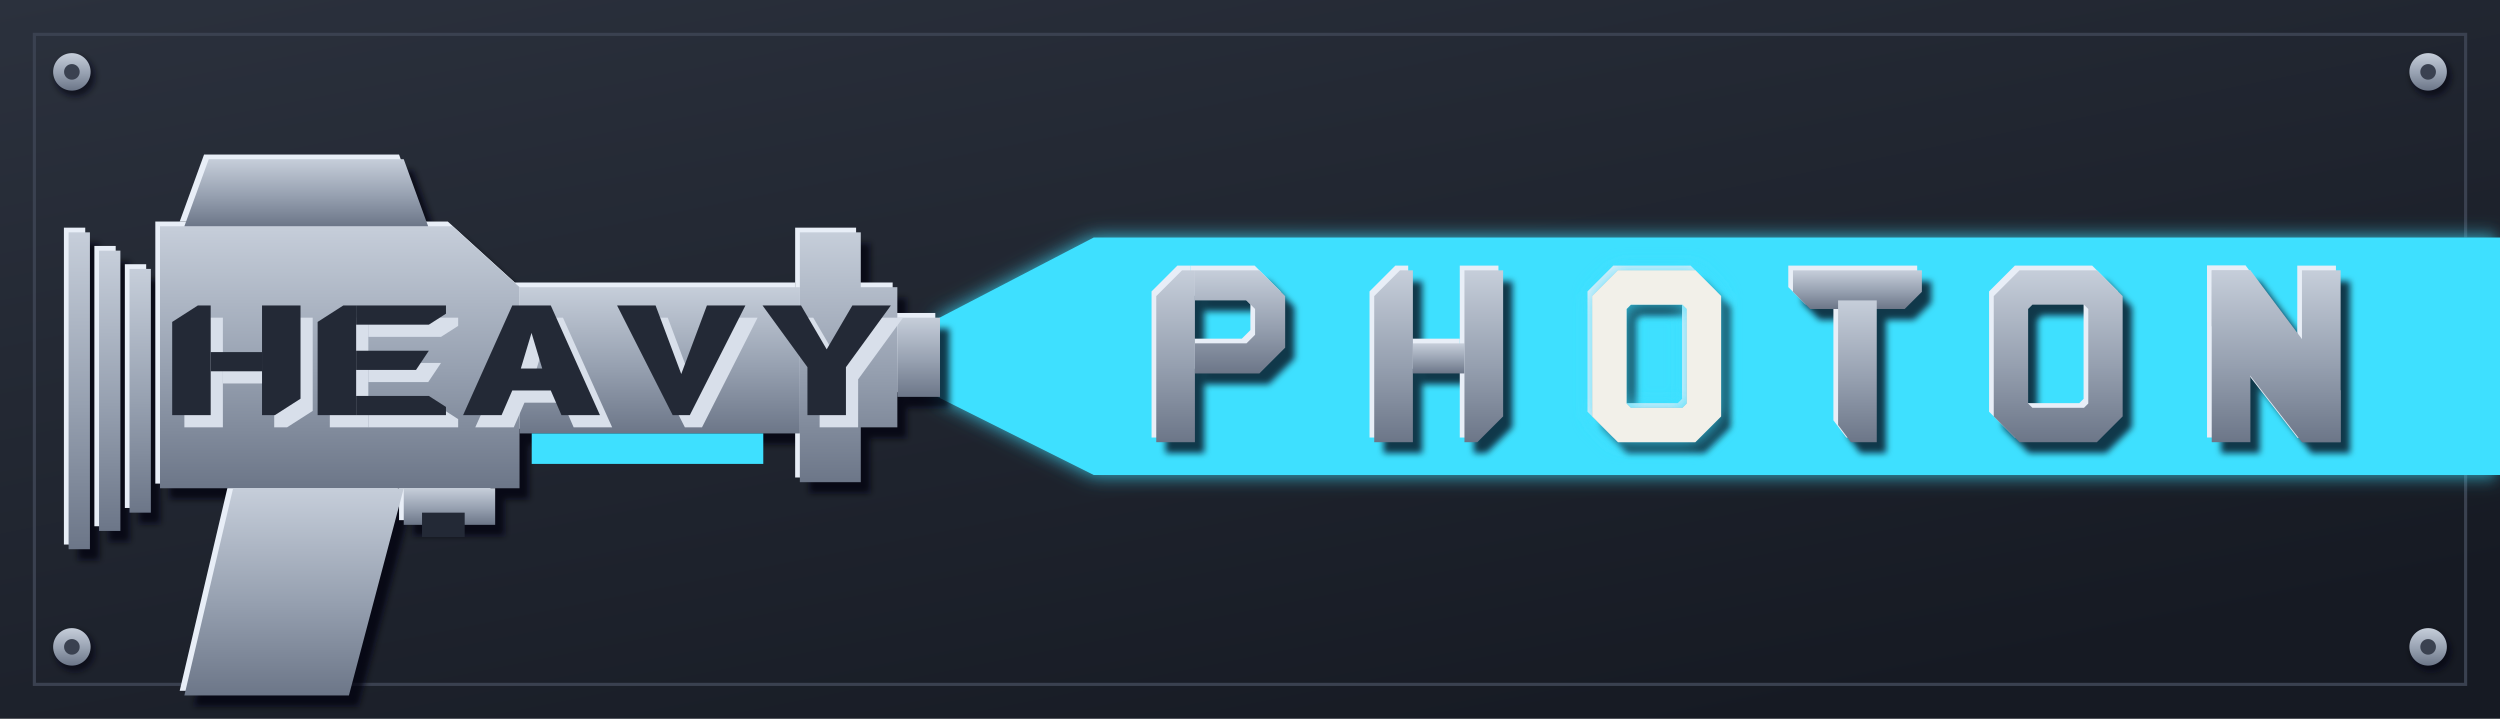
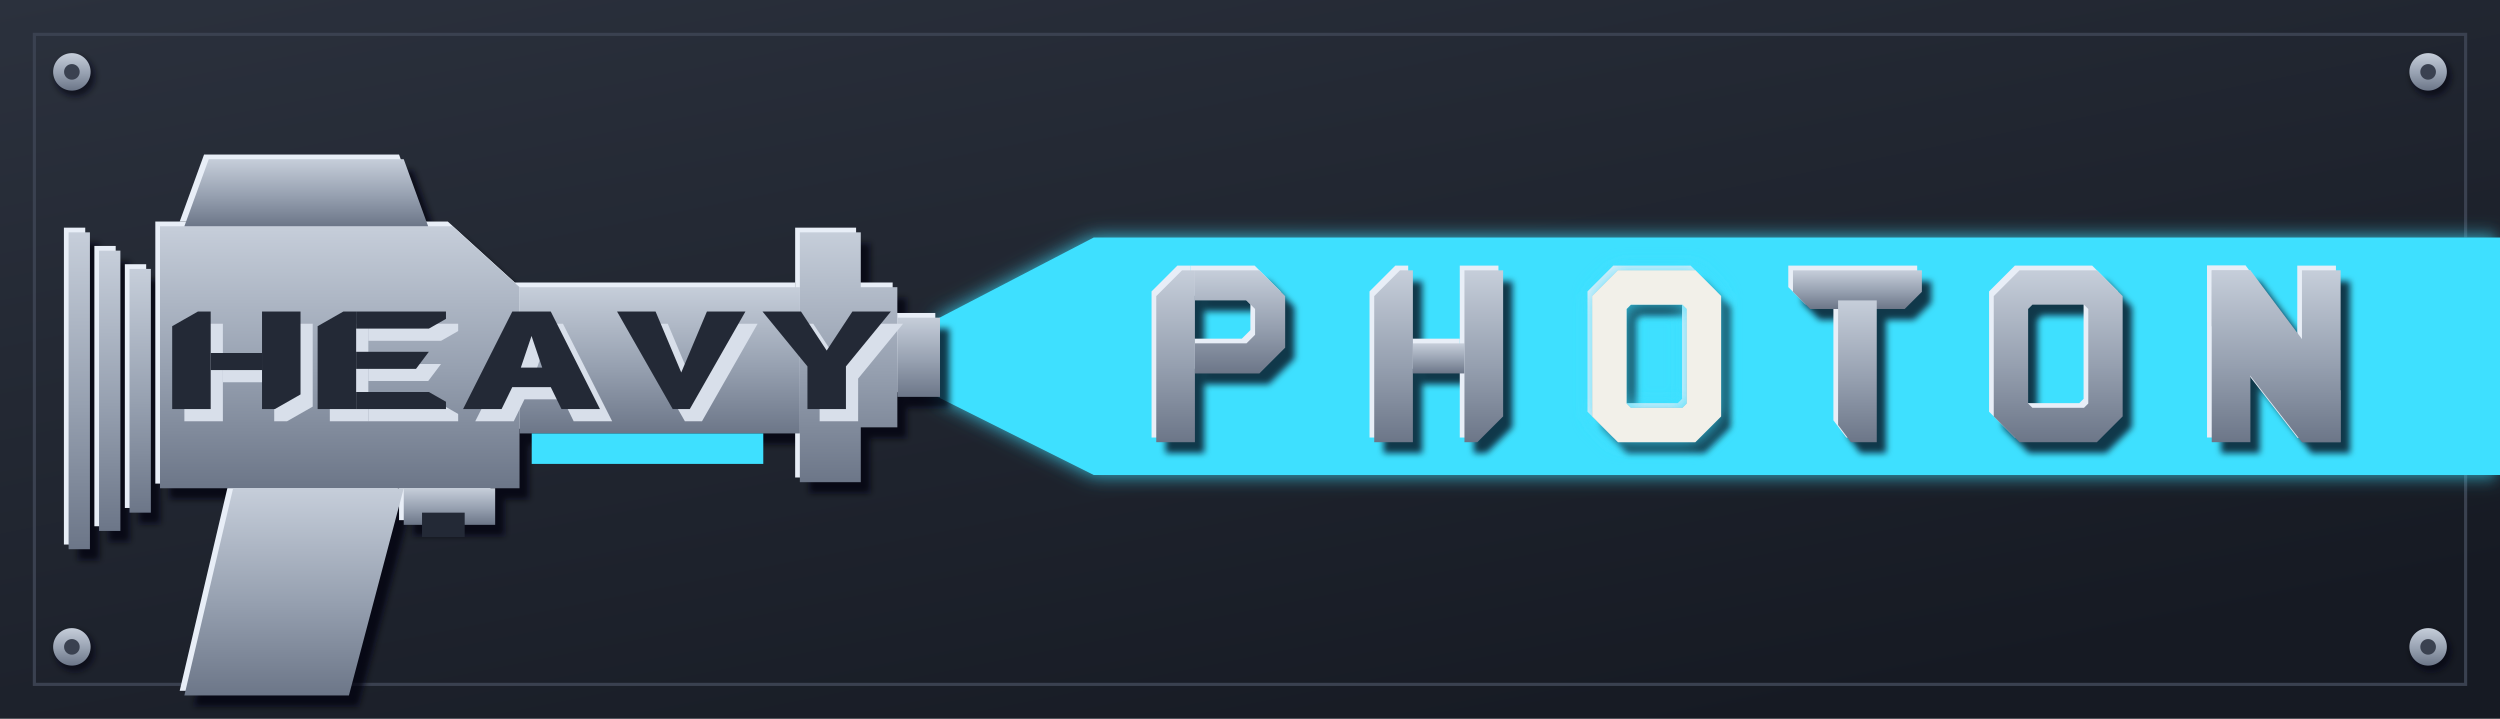
<svg xmlns="http://www.w3.org/2000/svg" viewBox="0 0 1600 460" width="1600" height="460">
  <defs>
    <linearGradient id="plate2" x1="0" y1="0" x2="0.7" y2="1">
      <stop offset="0" stop-color="#2B313D" />
      <stop offset="1" stop-color="#161A23" />
    </linearGradient>
    <linearGradient id="steel2" x1="0" y1="0" x2="0" y2="1">
      <stop offset="0" stop-color="#C6CEDA" />
      <stop offset="0.55" stop-color="#96A0B0" />
      <stop offset="1" stop-color="#6C7688" />
    </linearGradient>
    <filter id="soften2" x="-20%" y="-20%" width="140%" height="140%">
      <feGaussianBlur stdDeviation="2.2" />
    </filter>
    <filter id="glow2" x="-60%" y="-60%" width="220%" height="220%">
      <feGaussianBlur stdDeviation="6" />
    </filter>
  </defs>
  <rect width="1600" height="460" fill="url(#plate2)" />
  <path d="M1578,152 L1578,22 L22,22 L22,438 L1578,438 L1578,304" fill="none" stroke="#3A4150" stroke-width="2" />
  <circle cx="48" cy="49" r="13" fill="#04060A" opacity="0.6" filter="url(#soften2)" />
  <circle cx="46" cy="46" r="12" fill="url(#steel2)" />
  <circle cx="46" cy="46" r="5" fill="#3A4150" />
  <circle cx="1556" cy="49" r="13" fill="#04060A" opacity="0.6" filter="url(#soften2)" />
  <circle cx="1554" cy="46" r="12" fill="url(#steel2)" />
  <circle cx="1554" cy="46" r="5" fill="#3A4150" />
  <circle cx="48" cy="417" r="13" fill="#04060A" opacity="0.6" filter="url(#soften2)" />
  <circle cx="46" cy="414" r="12" fill="url(#steel2)" />
  <circle cx="46" cy="414" r="5" fill="#3A4150" />
  <circle cx="1556" cy="417" r="13" fill="#04060A" opacity="0.6" filter="url(#soften2)" />
  <circle cx="1554" cy="414" r="12" fill="url(#steel2)" />
  <circle cx="1554" cy="414" r="5" fill="#3A4150" />
  <path fill="#3EE0FF" opacity="0.85" filter="url(#glow2)" d="M600,204 L700,152 L1600,152 L1600,304 L700,304 L600,254 Z" />
  <path fill="#3EE0FF" d="M600,204 L700,152 L1600,152 L1600,304 L700,304 L600,254 Z" />
  <g fill="#04060A" opacity="0.75" filter="url(#soften2)" transform="translate(6 7)">
    <g transform="translate(40 20) scale(1.95)">
      <rect x="2" y="66" width="7" height="104" />
      <rect x="12" y="72" width="7" height="92" />
      <rect x="22" y="78" width="7" height="80" />
      <path d="M32,64 L128,64 L150,84 L150,150 L32,150 Z" />
      <path d="M56,150 L112,150 L94,218 L40,218 Z" />
      <rect x="112" y="150" width="30" height="12" />
      <path d="M48,42 L112,42 L120,64 L40,64 Z" />
      <path d="M150,84 L242,84 L242,132 L150,132 Z" />
      <path d="M242,66 L262,66 L262,84 L274,84 L274,130 L262,130 L262,148 L242,148 Z" />
      <rect x="274" y="94" width="14" height="26" />
    </g>
  </g>
  <g fill="#E8EEF7" transform="translate(-3 -3)">
    <g transform="translate(40 20) scale(1.95)">
      <rect x="2" y="66" width="7" height="104" />
      <rect x="12" y="72" width="7" height="92" />
      <rect x="22" y="78" width="7" height="80" />
      <path d="M32,64 L128,64 L150,84 L150,150 L32,150 Z" />
      <path d="M56,150 L112,150 L94,218 L40,218 Z" />
      <rect x="112" y="150" width="30" height="12" />
      <path d="M48,42 L112,42 L120,64 L40,64 Z" />
      <path d="M150,84 L242,84 L242,132 L150,132 Z" />
      <path d="M242,66 L262,66 L262,84 L274,84 L274,130 L262,130 L262,148 L242,148 Z" />
      <rect x="274" y="94" width="14" height="26" />
    </g>
  </g>
  <g fill="url(#steel2)">
    <g transform="translate(40 20) scale(1.95)">
      <rect x="2" y="66" width="7" height="104" />
      <rect x="12" y="72" width="7" height="92" />
      <rect x="22" y="78" width="7" height="80" />
      <path d="M32,64 L128,64 L150,84 L150,150 L32,150 Z" />
      <path d="M56,150 L112,150 L94,218 L40,218 Z" />
      <rect x="112" y="150" width="30" height="12" />
      <path d="M48,42 L112,42 L120,64 L40,64 Z" />
      <path d="M150,84 L242,84 L242,132 L150,132 Z" />
      <path d="M242,66 L262,66 L262,84 L274,84 L274,130 L262,130 L262,148 L242,148 Z" />
      <rect x="274" y="94" width="14" height="26" />
    </g>
  </g>
  <g transform="translate(40 20) scale(1.95)">
    <g transform="translate(4 4)">
-       <g fill="#D8DFEA" transform="translate(36 90) scale(0.702 0.45)">
+       <g fill="#D8DFEA" transform="translate(36 92) scale(0.702 0.4)">
        <g transform="translate(0.0 0)">
          <rect x="18" y="34" width="24" height="14" />
          <polygon points="0,12 12,0 18,0 18,80 0,80" />
          <polygon points="42,0 60,0 60,68 48,80 42,80" />
        </g>
        <g transform="translate(68.0 0)">
          <polygon points="0,12 12,0 18,0 18,80 0,80" />
          <polygon points="18,0 60,0 60,6 52,14 18,14" />
          <polygon points="18,33 52,33 46,47 18,47" />
          <polygon points="18,66 52,66 60,74 60,80 18,80" />
        </g>
        <g transform="translate(136.0 0)">
          <path fill-rule="evenodd" transform="translate(0 0)" d="M23,0 L41,0 L64,80 L46,80 L41,62 L23,62 L18,80 L0,80 Z M32,20 L37,46 L27,46 Z" />
        </g>
        <g transform="translate(208.0 0)">
          <polygon points="0,0 18,0 30,50 42,0 60,0 34,80 26,80" />
        </g>
        <g transform="translate(276.0 0)">
          <polygon points="0,0 18,0 30,32 42,0 60,0 39,45 39,80 21,80 21,45" />
        </g>
      </g>
    </g>
-     <g fill="#232936" transform="translate(36 90) scale(0.702 0.45)">
+     <g fill="#232936" transform="translate(36 92) scale(0.702 0.4)">
      <g transform="translate(0.0 0)">
        <rect x="18" y="34" width="24" height="14" />
        <polygon points="0,12 12,0 18,0 18,80 0,80" />
        <polygon points="42,0 60,0 60,68 48,80 42,80" />
      </g>
      <g transform="translate(68.0 0)">
        <polygon points="0,12 12,0 18,0 18,80 0,80" />
        <polygon points="18,0 60,0 60,6 52,14 18,14" />
        <polygon points="18,33 52,33 46,47 18,47" />
        <polygon points="18,66 52,66 60,74 60,80 18,80" />
      </g>
      <g transform="translate(136.0 0)">
        <path fill-rule="evenodd" transform="translate(0 0)" d="M23,0 L41,0 L64,80 L46,80 L41,62 L23,62 L18,80 L0,80 Z M32,20 L37,46 L27,46 Z" />
      </g>
      <g transform="translate(208.0 0)">
        <polygon points="0,0 18,0 30,50 42,0 60,0 34,80 26,80" />
      </g>
      <g transform="translate(276.0 0)">
        <polygon points="0,0 18,0 30,32 42,0 60,0 39,45 39,80 21,80 21,45" />
      </g>
    </g>
    <rect x="118" y="158" width="14" height="8" fill="#232936" />
    <g fill="#3EE0FF">
      <rect x="154" y="132" width="76" height="10" />
    </g>
  </g>
  <g fill="#04060A" opacity="0.75" filter="url(#soften2)" transform="translate(6 7)">
    <g transform="translate(740 173) scale(1.375)">
      <g transform="translate(0.0 0)">
        <path fill-rule="evenodd" transform="translate(0 0)" d="M18,0 L48,0 L60,12 L60,36 L48,48 L18,48 L18,34 L42,34 L46,30 L46,18 L42,14 L18,14 Z" />
        <polygon points="0,12 12,0 18,0 18,80 0,80" />
      </g>
      <g transform="translate(101.4545 0)">
        <rect x="18" y="34" width="24" height="14" />
        <polygon points="0,12 12,0 18,0 18,80 0,80" />
        <polygon points="42,0 60,0 60,68 48,80 42,80" />
      </g>
      <g transform="translate(202.9091 0)">
        <path fill-rule="evenodd" transform="translate(0 0)" d="M12,0 L48,0 L60,12 L60,68 L48,80 L12,80 L0,68 L0,12 Z M18,16 L42,16 L44,18 L44,62 L42,64 L18,64 L16,62 L16,18 Z" />
      </g>
      <g transform="translate(296.3636 0)">
        <polygon points="0,0 60,0 60,10 52,18 8,18 0,10" />
        <polygon points="21,14 39,14 39,80 27,80 21,72" />
      </g>
      <g transform="translate(389.8182 0)">
        <path fill-rule="evenodd" transform="translate(0 0)" d="M12,0 L48,0 L60,12 L60,68 L48,80 L12,80 L0,68 L0,12 Z M18,16 L42,16 L44,18 L44,62 L42,64 L18,64 L16,62 L16,18 Z" />
      </g>
      <g transform="translate(491.2727 0)">
        <rect x="0" y="0" width="18" height="80" />
        <rect x="42" y="0" width="18" height="80" />
        <polygon points="0,0 18,0 60,56 60,80 42,80 0,26" />
      </g>
    </g>
  </g>
  <g fill="#E8EEF7" transform="translate(-3 -3)">
    <g transform="translate(740 173) scale(1.375)">
      <g transform="translate(0.0 0)">
        <path fill-rule="evenodd" transform="translate(0 0)" d="M18,0 L48,0 L60,12 L60,36 L48,48 L18,48 L18,34 L42,34 L46,30 L46,18 L42,14 L18,14 Z" />
        <polygon points="0,12 12,0 18,0 18,80 0,80" />
      </g>
      <g transform="translate(101.4545 0)">
        <rect x="18" y="34" width="24" height="14" />
        <polygon points="0,12 12,0 18,0 18,80 0,80" />
        <polygon points="42,0 60,0 60,68 48,80 42,80" />
      </g>
      <g transform="translate(202.9091 0)">
        <path fill-rule="evenodd" transform="translate(0 0)" d="M12,0 L48,0 L60,12 L60,68 L48,80 L12,80 L0,68 L0,12 Z M18,16 L42,16 L44,18 L44,62 L42,64 L18,64 L16,62 L16,18 Z" />
      </g>
      <g transform="translate(296.3636 0)">
        <polygon points="0,0 60,0 60,10 52,18 8,18 0,10" />
        <polygon points="21,14 39,14 39,80 27,80 21,72" />
      </g>
      <g transform="translate(389.8182 0)">
        <path fill-rule="evenodd" transform="translate(0 0)" d="M12,0 L48,0 L60,12 L60,68 L48,80 L12,80 L0,68 L0,12 Z M18,16 L42,16 L44,18 L44,62 L42,64 L18,64 L16,62 L16,18 Z" />
      </g>
      <g transform="translate(491.2727 0)">
        <rect x="0" y="0" width="18" height="80" />
        <rect x="42" y="0" width="18" height="80" />
        <polygon points="0,0 18,0 60,56 60,80 42,80 0,26" />
      </g>
    </g>
  </g>
  <g fill="url(#steel2)">
    <g transform="translate(740 173) scale(1.375)">
      <g transform="translate(0.0 0)">
        <path fill-rule="evenodd" transform="translate(0 0)" d="M18,0 L48,0 L60,12 L60,36 L48,48 L18,48 L18,34 L42,34 L46,30 L46,18 L42,14 L18,14 Z" />
        <polygon points="0,12 12,0 18,0 18,80 0,80" />
      </g>
      <g transform="translate(101.4545 0)">
        <rect x="18" y="34" width="24" height="14" />
        <polygon points="0,12 12,0 18,0 18,80 0,80" />
        <polygon points="42,0 60,0 60,68 48,80 42,80" />
      </g>
      <g transform="translate(202.9091 0)">
        <path fill-rule="evenodd" transform="translate(0 0)" d="M12,0 L48,0 L60,12 L60,68 L48,80 L12,80 L0,68 L0,12 Z M18,16 L42,16 L44,18 L44,62 L42,64 L18,64 L16,62 L16,18 Z" />
      </g>
      <g transform="translate(296.3636 0)">
        <polygon points="0,0 60,0 60,10 52,18 8,18 0,10" />
        <polygon points="21,14 39,14 39,80 27,80 21,72" />
      </g>
      <g transform="translate(389.8182 0)">
        <path fill-rule="evenodd" transform="translate(0 0)" d="M12,0 L48,0 L60,12 L60,68 L48,80 L12,80 L0,68 L0,12 Z M18,16 L42,16 L44,18 L44,62 L42,64 L18,64 L16,62 L16,18 Z" />
      </g>
      <g transform="translate(491.2727 0)">
        <rect x="0" y="0" width="18" height="80" />
        <rect x="42" y="0" width="18" height="80" />
        <polygon points="0,0 18,0 60,56 60,80 42,80 0,26" />
      </g>
    </g>
  </g>
  <g fill="#3EE0FF" opacity="0.9" filter="url(#glow2)">
    <g transform="translate(1019.0 173) scale(1.375)">
      <path fill-rule="evenodd" transform="translate(0 0)" d="M12,0 L48,0 L60,12 L60,68 L48,80 L12,80 L0,68 L0,12 Z M18,16 L42,16 L44,18 L44,62 L42,64 L18,64 L16,62 L16,18 Z" />
    </g>
  </g>
  <g fill="#F2F0E9">
    <g transform="translate(1019.0 173) scale(1.375)">
      <path fill-rule="evenodd" transform="translate(0 0)" d="M12,0 L48,0 L60,12 L60,68 L48,80 L12,80 L0,68 L0,12 Z M18,16 L42,16 L44,18 L44,62 L42,64 L18,64 L16,62 L16,18 Z" />
    </g>
  </g>
</svg>
